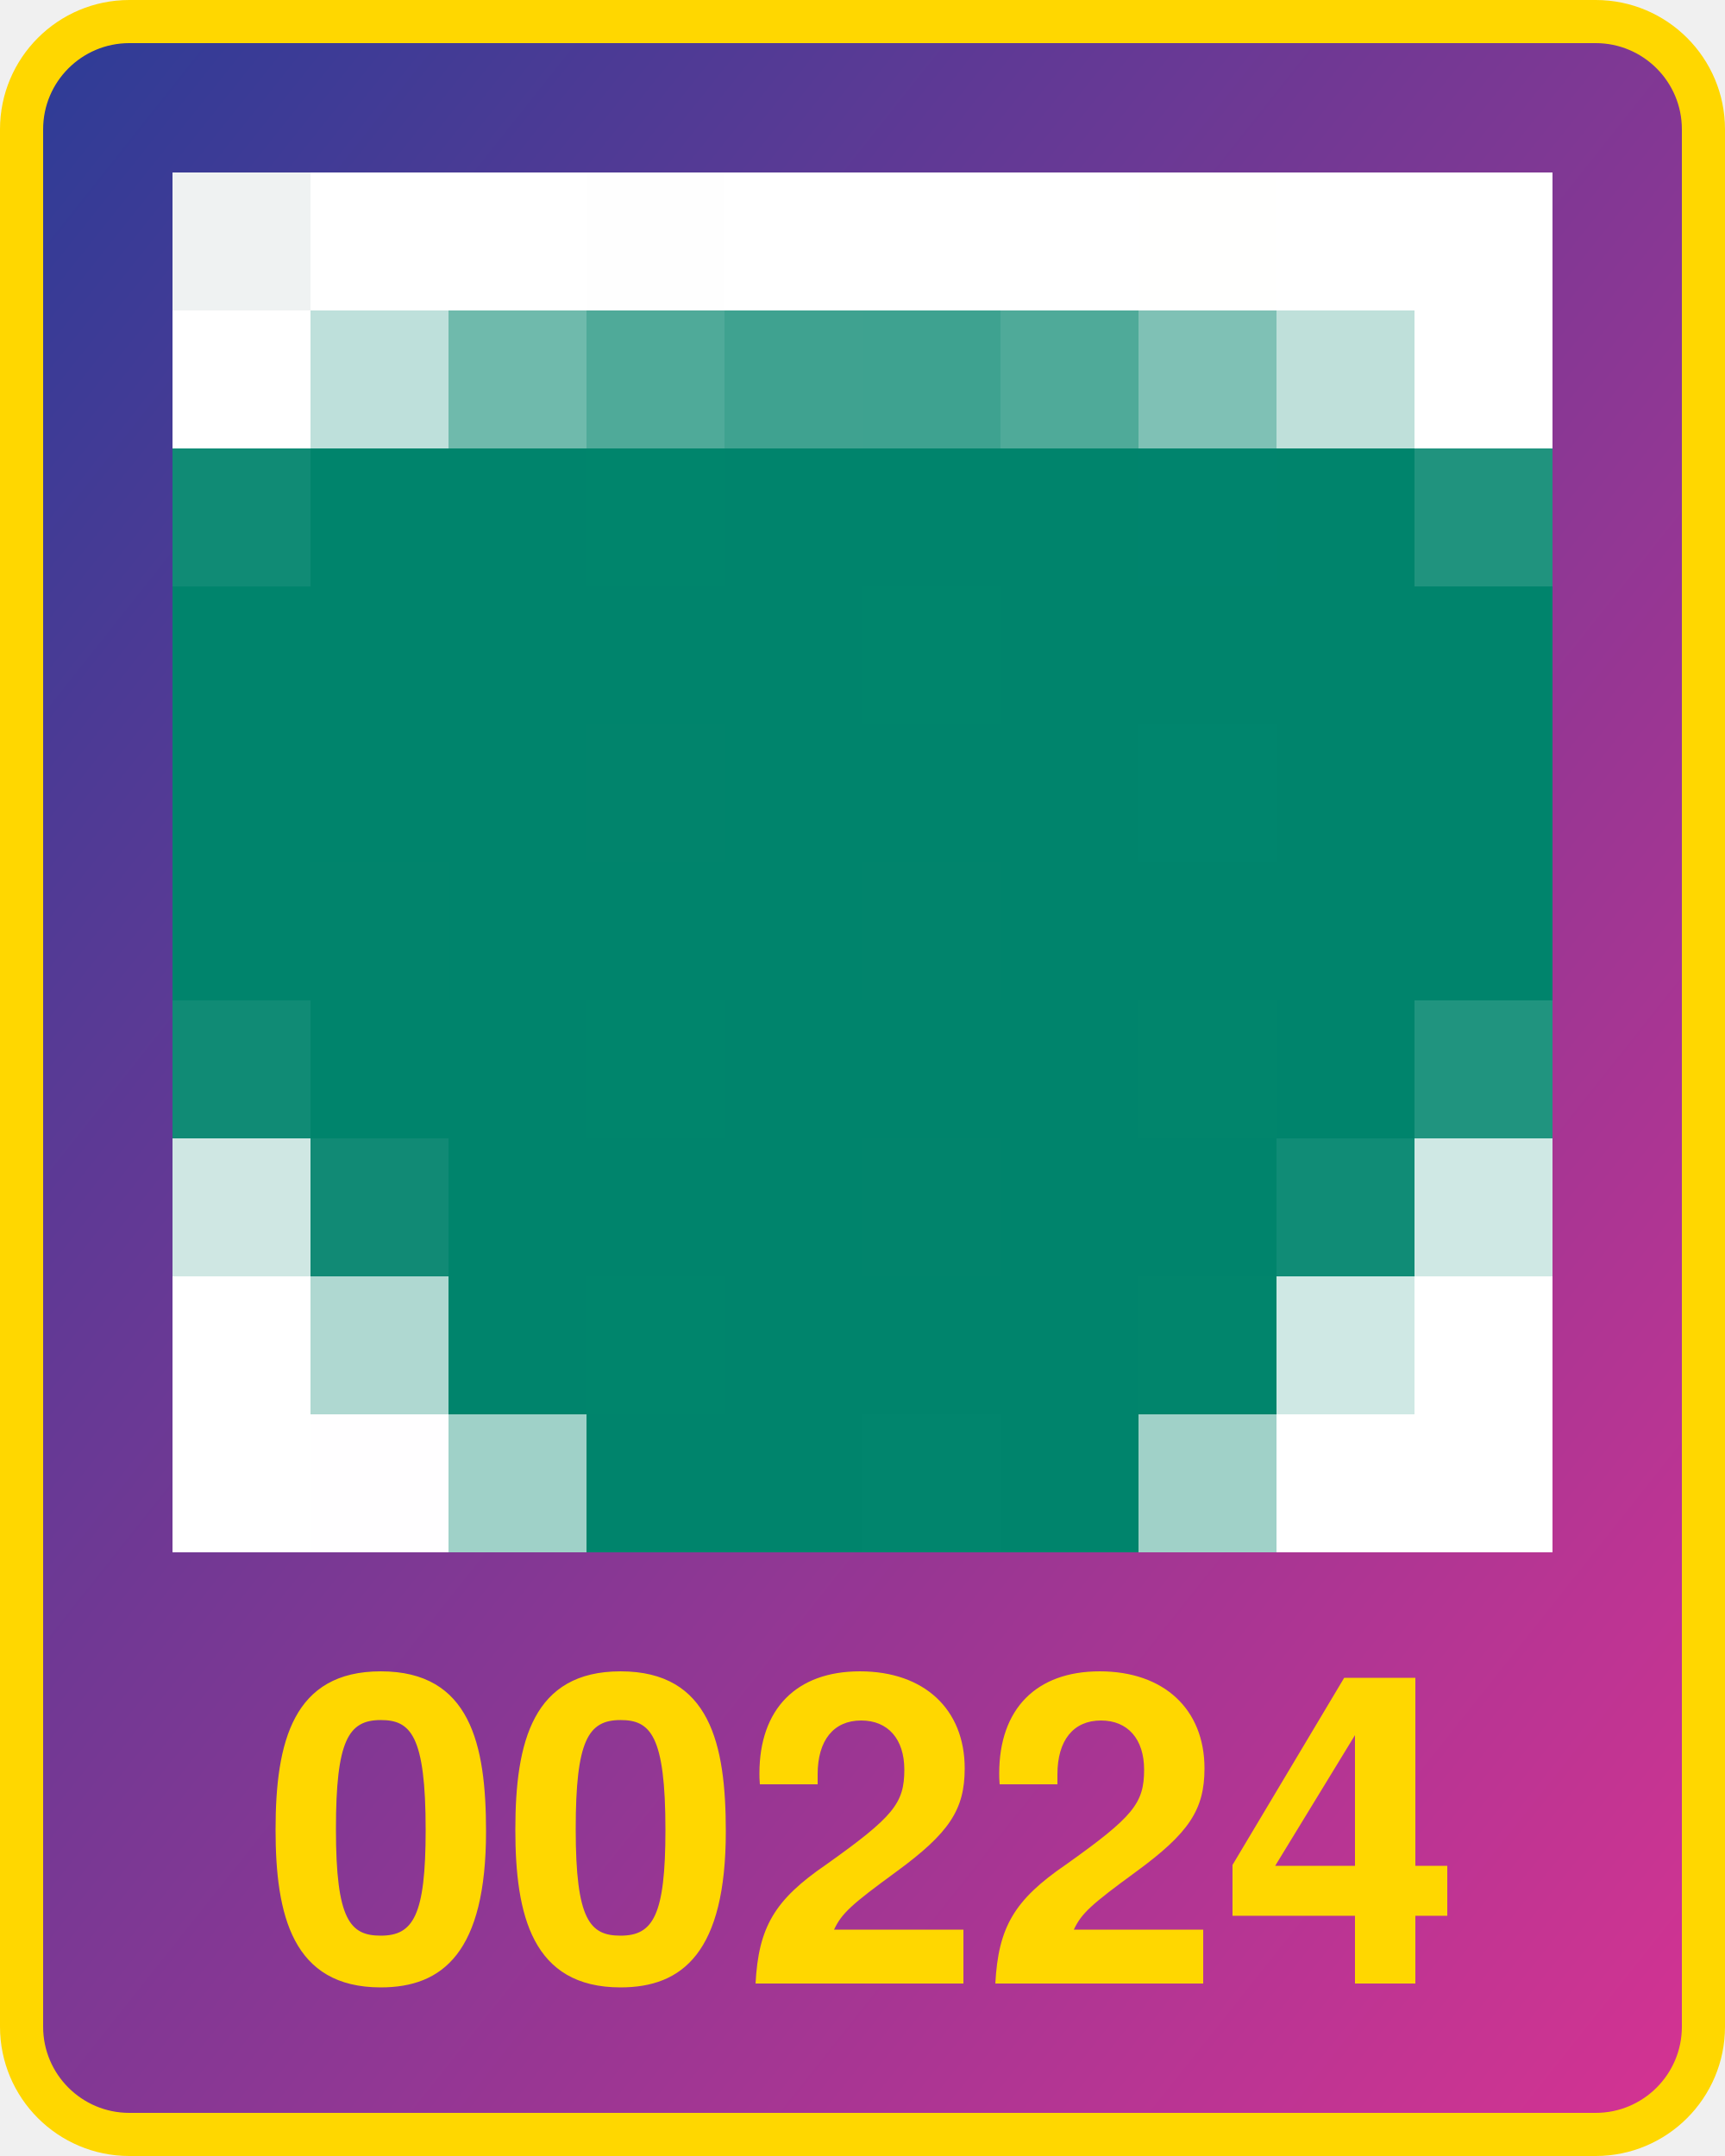
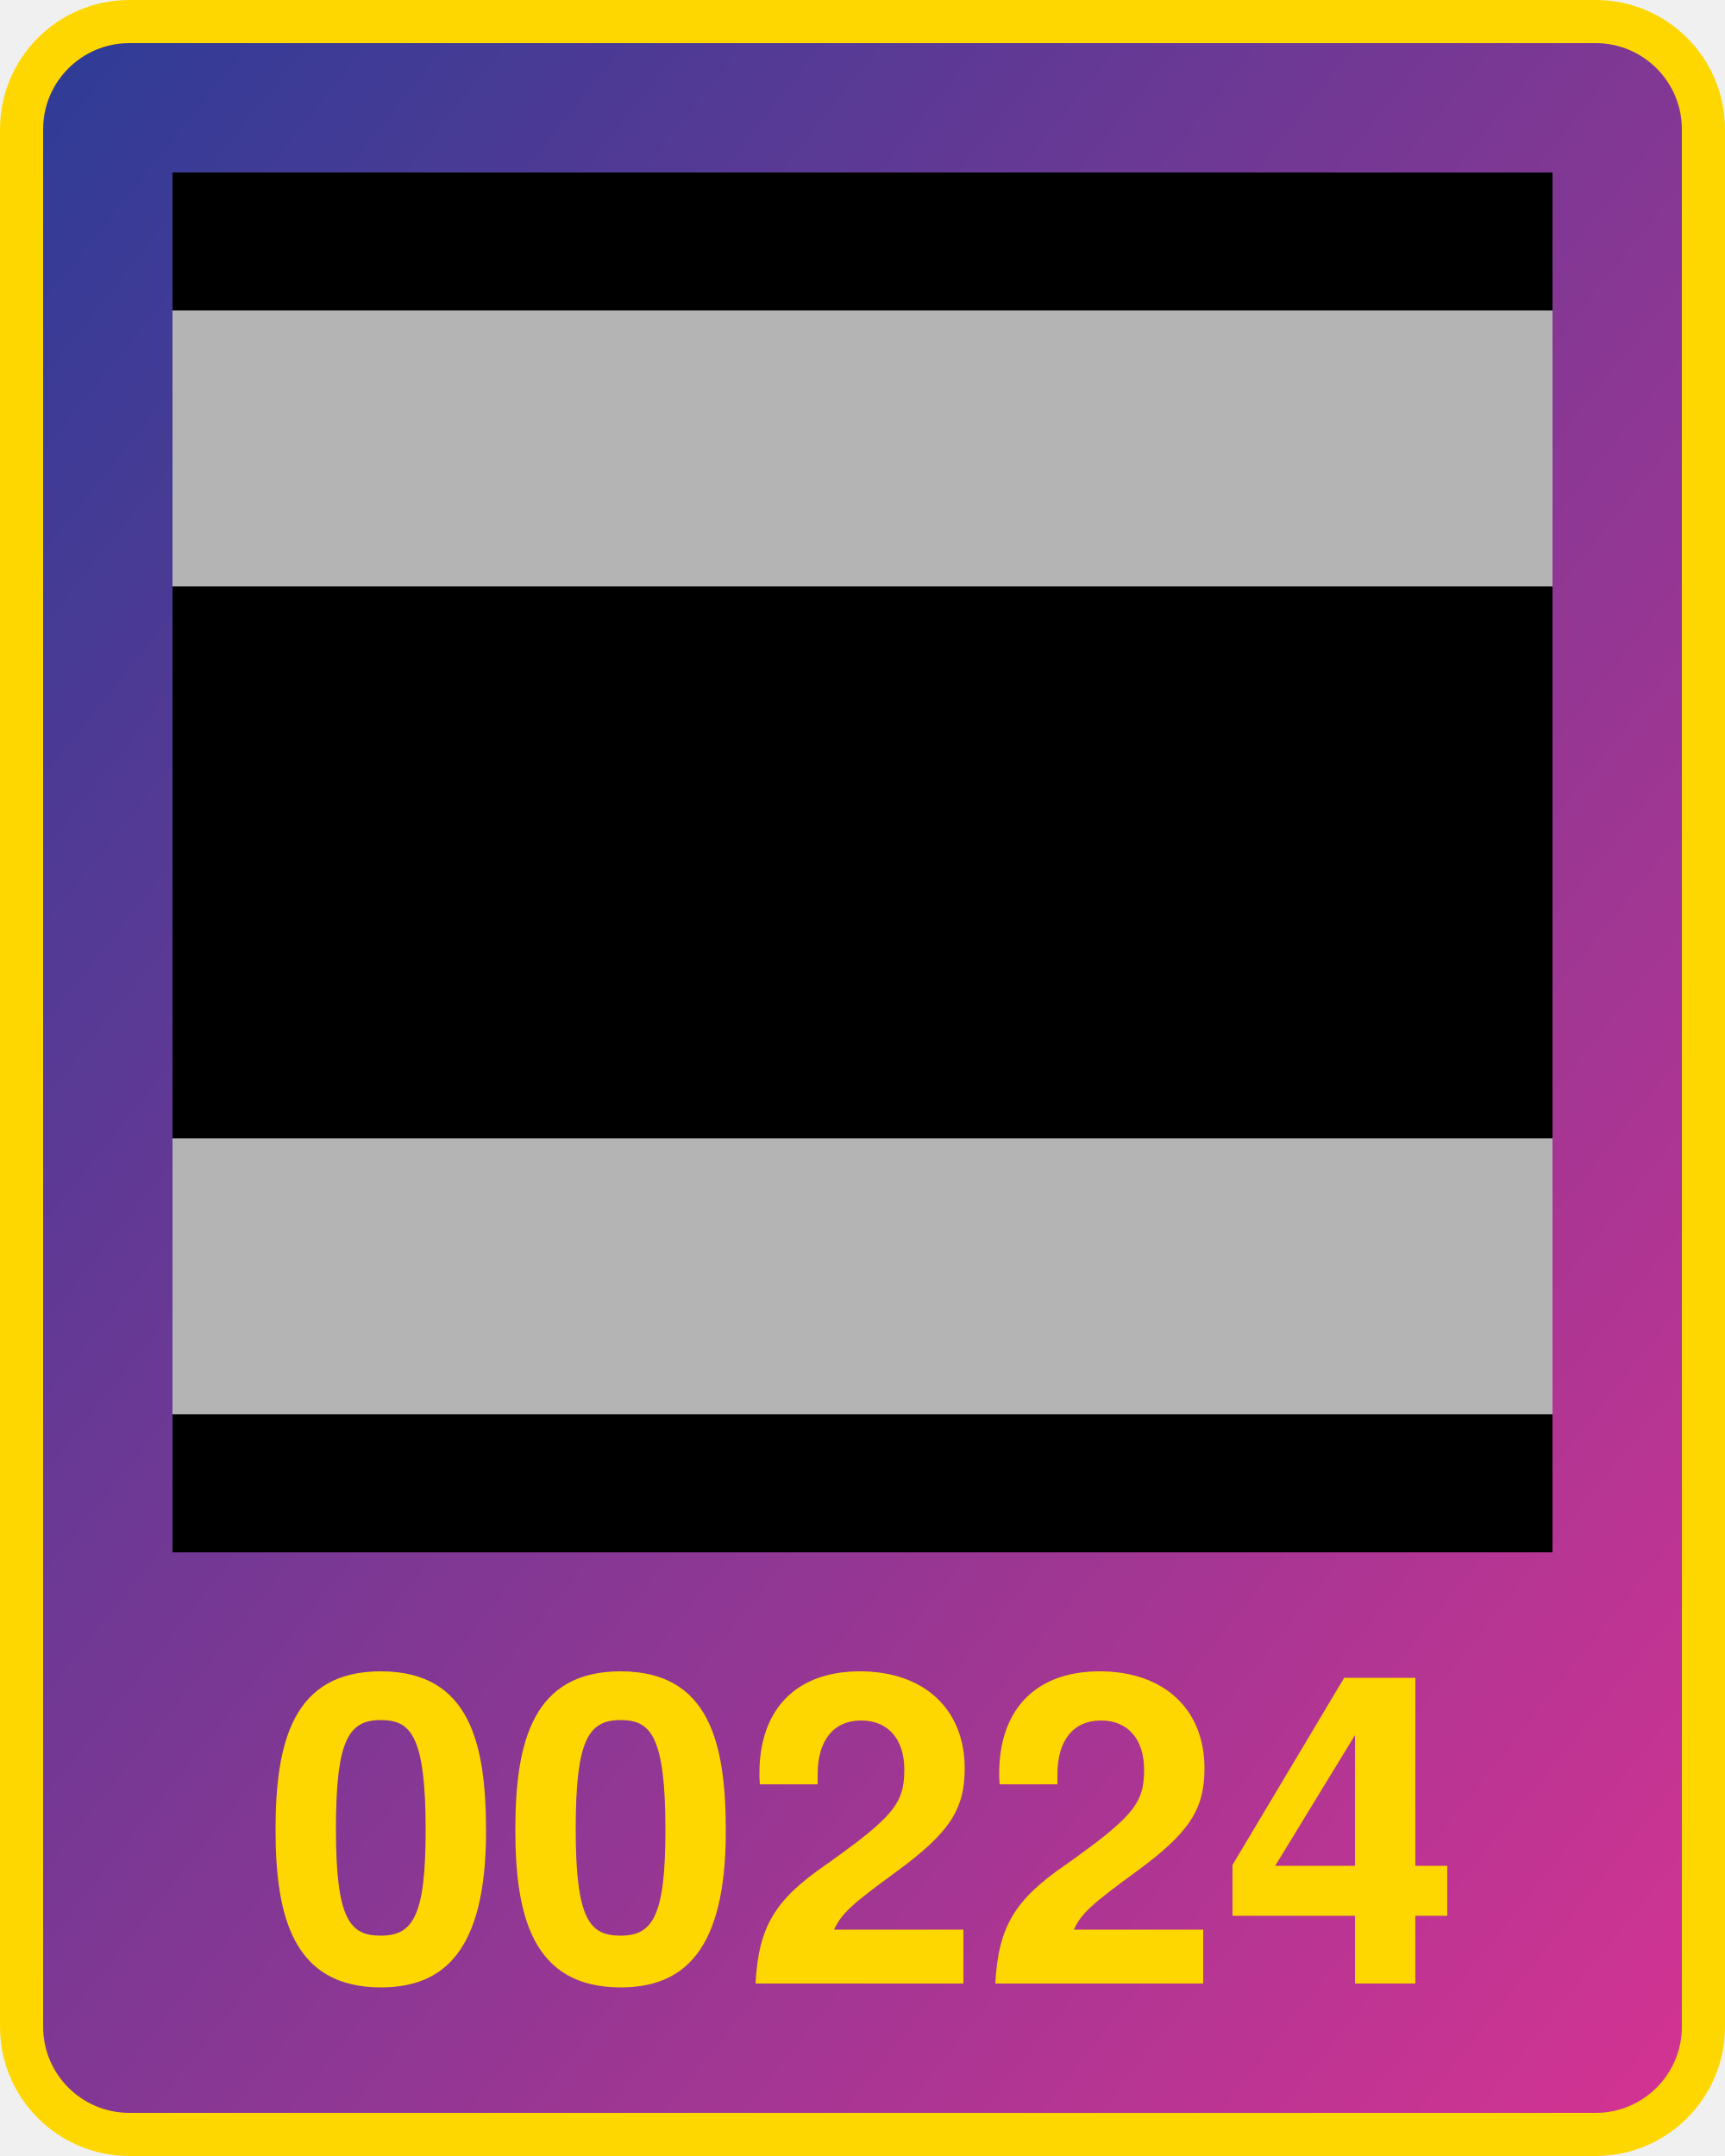
<svg xmlns="http://www.w3.org/2000/svg" width="800" height="1000">
  <defs>
    <linearGradient id="g" x1="0" x2="1" y1="0" y2="1">
      <stop offset="0%" stop-color="#2d3c96" />
      <stop offset="100%" stop-color="#d53392" />
    </linearGradient>
  </defs>
  <rect x="10" y="10" width="780" height="980" fill="url(#g)" rx="50" ry="50" stroke="gold" stroke-width="20" />
  <text x="400" y="920" width="780" text-anchor="middle" style="font:bold 200px 'Helvetica Neue';fill:gold">00224</text>
  <g transform="translate(80 80) scale(64)">
-     <rect x="0" y="0" width="1" height="1" fill="#eff2f2" />
-     <rect x="0" y="1" width="1" height="1" fill="#ffffff" />
-     <rect x="0" y="2" width="1" height="1" fill="#108b75" />
-     <rect x="0" y="3" width="1" height="1" fill="#00846c" />
-     <rect x="0" y="4" width="1" height="1" fill="#00846c" />
-     <rect x="0" y="5" width="1" height="1" fill="#00846c" />
-     <rect x="0" y="6" width="1" height="1" fill="#108b75" />
-     <rect x="0" y="7" width="1" height="1" fill="#cfe7e3" />
-     <rect x="0" y="8" width="1" height="1" fill="#ffffff" />
-     <rect x="0" y="9" width="1" height="1" fill="#ffffff" />
-     <rect x="1" y="0" width="1" height="1" fill="#ffffff" />
-     <rect x="1" y="1" width="1" height="1" fill="#bee0db" />
-     <rect x="1" y="2" width="1" height="1" fill="#00846c" />
-     <rect x="1" y="3" width="1" height="1" fill="#00846c" />
-     <rect x="1" y="4" width="1" height="1" fill="#00846c" />
-     <rect x="1" y="5" width="1" height="1" fill="#01846c" />
-     <rect x="1" y="6" width="1" height="1" fill="#00846c" />
-     <rect x="1" y="7" width="1" height="1" fill="#118a75" />
-     <rect x="1" y="8" width="1" height="1" fill="#afd8d1" />
-     <rect x="1" y="9" width="1" height="1" fill="#fffeff" />
-     <rect x="2" y="0" width="1" height="1" fill="#ffffff" />
-     <rect x="2" y="1" width="1" height="1" fill="#6fbaac" />
-     <rect x="2" y="2" width="1" height="1" fill="#00846c" />
-     <rect x="2" y="3" width="1" height="1" fill="#00846c" />
-     <rect x="2" y="4" width="1" height="1" fill="#00846c" />
-     <rect x="2" y="5" width="1" height="1" fill="#00846c" />
-     <rect x="2" y="6" width="1" height="1" fill="#00846c" />
-     <rect x="2" y="7" width="1" height="1" fill="#00846c" />
-     <rect x="2" y="8" width="1" height="1" fill="#00846c" />
-     <rect x="2" y="9" width="1" height="1" fill="#9fd1c8" />
-     <rect x="3" y="0" width="1" height="1" fill="#fefefe" />
-     <rect x="3" y="1" width="1" height="1" fill="#4faa99" />
-     <rect x="3" y="2" width="1" height="1" fill="#00856c" />
-     <rect x="3" y="3" width="1" height="1" fill="#00846c" />
-     <rect x="3" y="4" width="1" height="1" fill="#01846c" />
-     <rect x="3" y="5" width="1" height="1" fill="#00846c" />
-     <rect x="3" y="6" width="1" height="1" fill="#00856c" />
-     <rect x="3" y="7" width="1" height="1" fill="#00846c" />
-     <rect x="3" y="8" width="1" height="1" fill="#00856c" />
-     <rect x="3" y="9" width="1" height="1" fill="#00846c" />
-     <rect x="4" y="0" width="1" height="1" fill="#ffffff" />
-     <rect x="4" y="1" width="1" height="1" fill="#3fa290" />
-     <rect x="4" y="2" width="1" height="1" fill="#00846c" />
-     <rect x="4" y="3" width="1" height="1" fill="#00846c" />
-     <rect x="4" y="4" width="1" height="1" fill="#00846c" />
-     <rect x="4" y="5" width="1" height="1" fill="#00846c" />
-     <rect x="4" y="6" width="1" height="1" fill="#00846c" />
-     <rect x="4" y="7" width="1" height="1" fill="#00846c" />
-     <rect x="4" y="8" width="1" height="1" fill="#00846c" />
-     <rect x="4" y="9" width="1" height="1" fill="#00846c" />
-     <rect x="5" y="0" width="1" height="1" fill="#ffffff" />
-     <rect x="5" y="1" width="1" height="1" fill="#3ea290" />
-     <rect x="5" y="2" width="1" height="1" fill="#00846c" />
-     <rect x="5" y="3" width="1" height="1" fill="#00856c" />
-     <rect x="5" y="4" width="1" height="1" fill="#00846c" />
-     <rect x="5" y="5" width="1" height="1" fill="#01846c" />
-     <rect x="5" y="6" width="1" height="1" fill="#00846c" />
-     <rect x="5" y="7" width="1" height="1" fill="#01846c" />
-     <rect x="5" y="8" width="1" height="1" fill="#00846c" />
-     <rect x="5" y="9" width="1" height="1" fill="#01856d" />
-     <rect x="6" y="0" width="1" height="1" fill="#ffffff" />
-     <rect x="6" y="1" width="1" height="1" fill="#4faa99" />
-     <rect x="6" y="2" width="1" height="1" fill="#00846c" />
-     <rect x="6" y="3" width="1" height="1" fill="#00846c" />
-     <rect x="6" y="4" width="1" height="1" fill="#00846c" />
-     <rect x="6" y="5" width="1" height="1" fill="#00846c" />
-     <rect x="6" y="6" width="1" height="1" fill="#00846c" />
-     <rect x="6" y="7" width="1" height="1" fill="#00846c" />
-     <rect x="6" y="8" width="1" height="1" fill="#00846c" />
-     <rect x="6" y="9" width="1" height="1" fill="#00846c" />
-     <rect x="7" y="0" width="1" height="1" fill="#fffffe" />
-     <rect x="7" y="1" width="1" height="1" fill="#7fc1b5" />
-     <rect x="7" y="2" width="1" height="1" fill="#00846d" />
-     <rect x="7" y="3" width="1" height="1" fill="#00846c" />
-     <rect x="7" y="4" width="1" height="1" fill="#00856d" />
-     <rect x="7" y="5" width="1" height="1" fill="#00846c" />
-     <rect x="7" y="6" width="1" height="1" fill="#01856c" />
-     <rect x="7" y="7" width="1" height="1" fill="#00846c" />
-     <rect x="7" y="8" width="1" height="1" fill="#01856c" />
-     <rect x="7" y="9" width="1" height="1" fill="#a0d1c8" />
-     <rect x="8" y="0" width="1" height="1" fill="#ffffff" />
-     <rect x="8" y="1" width="1" height="1" fill="#bfe0da" />
-     <rect x="8" y="2" width="1" height="1" fill="#00846c" />
-     <rect x="8" y="3" width="1" height="1" fill="#00846c" />
-     <rect x="8" y="4" width="1" height="1" fill="#00846c" />
-     <rect x="8" y="5" width="1" height="1" fill="#00846c" />
-     <rect x="8" y="6" width="1" height="1" fill="#00846c" />
-     <rect x="8" y="7" width="1" height="1" fill="#108c76" />
-     <rect x="8" y="8" width="1" height="1" fill="#cfe8e4" />
-     <rect x="8" y="9" width="1" height="1" fill="#ffffff" />
-     <rect x="9" y="0" width="1" height="1" fill="#ffffff" />
-     <rect x="9" y="1" width="1" height="1" fill="#ffffff" />
-     <rect x="9" y="2" width="1" height="1" fill="#20937e" />
-     <rect x="9" y="3" width="1" height="1" fill="#00846c" />
-     <rect x="9" y="4" width="1" height="1" fill="#00846c" />
-     <rect x="9" y="5" width="1" height="1" fill="#00846c" />
-     <rect x="9" y="6" width="1" height="1" fill="#20947f" />
-     <rect x="9" y="7" width="1" height="1" fill="#cfe8e4" />
-     <rect x="9" y="8" width="1" height="1" fill="#ffffff" />
-     <rect x="9" y="9" width="1" height="1" fill="#ffffff" />
+     <rect x="0" y="0" width="1" height="1" fill="#000000" />
+     <rect x="0" y="1" width="1" height="1" fill="#b4b4b4" />
+     <rect x="0" y="2" width="1" height="1" fill="#b4b4b4" />
+     <rect x="0" y="3" width="1" height="1" fill="#000000" />
+     <rect x="0" y="4" width="1" height="1" fill="#000000" />
+     <rect x="0" y="5" width="1" height="1" fill="#000000" />
+     <rect x="0" y="6" width="1" height="1" fill="#000000" />
+     <rect x="0" y="7" width="1" height="1" fill="#b4b4b4" />
+     <rect x="0" y="8" width="1" height="1" fill="#b4b4b4" />
+     <rect x="0" y="9" width="1" height="1" fill="#000000" />
+     <rect x="1" y="0" width="1" height="1" fill="#000000" />
+     <rect x="1" y="1" width="1" height="1" fill="#b4b4b4" />
+     <rect x="1" y="2" width="1" height="1" fill="#b4b4b4" />
+     <rect x="1" y="3" width="1" height="1" fill="#000000" />
+     <rect x="1" y="4" width="1" height="1" fill="#000000" />
+     <rect x="1" y="5" width="1" height="1" fill="#000000" />
+     <rect x="1" y="6" width="1" height="1" fill="#000000" />
+     <rect x="1" y="7" width="1" height="1" fill="#b4b4b4" />
+     <rect x="1" y="8" width="1" height="1" fill="#b4b4b4" />
+     <rect x="1" y="9" width="1" height="1" fill="#000000" />
+     <rect x="2" y="0" width="1" height="1" fill="#000000" />
+     <rect x="2" y="1" width="1" height="1" fill="#b4b4b4" />
+     <rect x="2" y="2" width="1" height="1" fill="#b4b4b4" />
+     <rect x="2" y="3" width="1" height="1" fill="#000000" />
+     <rect x="2" y="4" width="1" height="1" fill="#000000" />
+     <rect x="2" y="5" width="1" height="1" fill="#000000" />
+     <rect x="2" y="6" width="1" height="1" fill="#000000" />
+     <rect x="2" y="7" width="1" height="1" fill="#b4b4b4" />
+     <rect x="2" y="8" width="1" height="1" fill="#b4b4b4" />
+     <rect x="2" y="9" width="1" height="1" fill="#000000" />
+     <rect x="3" y="0" width="1" height="1" fill="#000000" />
+     <rect x="3" y="1" width="1" height="1" fill="#b4b4b4" />
+     <rect x="3" y="2" width="1" height="1" fill="#b4b4b4" />
+     <rect x="3" y="3" width="1" height="1" fill="#000000" />
+     <rect x="3" y="4" width="1" height="1" fill="#000000" />
+     <rect x="3" y="5" width="1" height="1" fill="#000000" />
+     <rect x="3" y="6" width="1" height="1" fill="#000000" />
+     <rect x="3" y="7" width="1" height="1" fill="#b4b4b4" />
+     <rect x="3" y="8" width="1" height="1" fill="#b4b4b4" />
+     <rect x="3" y="9" width="1" height="1" fill="#000000" />
+     <rect x="4" y="0" width="1" height="1" fill="#000000" />
+     <rect x="4" y="1" width="1" height="1" fill="#b4b4b4" />
+     <rect x="4" y="2" width="1" height="1" fill="#b4b4b4" />
+     <rect x="4" y="3" width="1" height="1" fill="#000000" />
+     <rect x="4" y="4" width="1" height="1" fill="#000000" />
+     <rect x="4" y="5" width="1" height="1" fill="#000000" />
+     <rect x="4" y="6" width="1" height="1" fill="#000000" />
+     <rect x="4" y="7" width="1" height="1" fill="#b4b4b4" />
+     <rect x="4" y="8" width="1" height="1" fill="#b4b4b4" />
+     <rect x="4" y="9" width="1" height="1" fill="#000000" />
+     <rect x="5" y="0" width="1" height="1" fill="#000000" />
+     <rect x="5" y="1" width="1" height="1" fill="#b4b4b4" />
+     <rect x="5" y="2" width="1" height="1" fill="#b4b4b4" />
+     <rect x="5" y="3" width="1" height="1" fill="#000000" />
+     <rect x="5" y="4" width="1" height="1" fill="#000000" />
+     <rect x="5" y="5" width="1" height="1" fill="#000000" />
+     <rect x="5" y="6" width="1" height="1" fill="#000000" />
+     <rect x="5" y="7" width="1" height="1" fill="#b4b4b4" />
+     <rect x="5" y="8" width="1" height="1" fill="#b4b4b4" />
+     <rect x="5" y="9" width="1" height="1" fill="#000000" />
+     <rect x="6" y="0" width="1" height="1" fill="#000000" />
+     <rect x="6" y="1" width="1" height="1" fill="#b4b4b4" />
+     <rect x="6" y="2" width="1" height="1" fill="#b4b4b4" />
+     <rect x="6" y="3" width="1" height="1" fill="#000000" />
+     <rect x="6" y="4" width="1" height="1" fill="#000000" />
+     <rect x="6" y="5" width="1" height="1" fill="#000000" />
+     <rect x="6" y="6" width="1" height="1" fill="#000000" />
+     <rect x="6" y="7" width="1" height="1" fill="#b4b4b4" />
+     <rect x="6" y="8" width="1" height="1" fill="#b4b4b4" />
+     <rect x="6" y="9" width="1" height="1" fill="#000000" />
+     <rect x="7" y="0" width="1" height="1" fill="#000000" />
+     <rect x="7" y="1" width="1" height="1" fill="#b4b4b4" />
+     <rect x="7" y="2" width="1" height="1" fill="#b4b4b4" />
+     <rect x="7" y="3" width="1" height="1" fill="#000000" />
+     <rect x="7" y="4" width="1" height="1" fill="#000000" />
+     <rect x="7" y="5" width="1" height="1" fill="#000000" />
+     <rect x="7" y="6" width="1" height="1" fill="#000000" />
+     <rect x="7" y="7" width="1" height="1" fill="#b4b4b4" />
+     <rect x="7" y="8" width="1" height="1" fill="#b4b4b4" />
+     <rect x="7" y="9" width="1" height="1" fill="#000000" />
+     <rect x="8" y="0" width="1" height="1" fill="#000000" />
+     <rect x="8" y="1" width="1" height="1" fill="#b4b4b4" />
+     <rect x="8" y="2" width="1" height="1" fill="#b4b4b4" />
+     <rect x="8" y="3" width="1" height="1" fill="#000000" />
+     <rect x="8" y="4" width="1" height="1" fill="#000000" />
+     <rect x="8" y="5" width="1" height="1" fill="#000000" />
+     <rect x="8" y="6" width="1" height="1" fill="#000000" />
+     <rect x="8" y="7" width="1" height="1" fill="#b4b4b4" />
+     <rect x="8" y="8" width="1" height="1" fill="#b4b4b4" />
+     <rect x="8" y="9" width="1" height="1" fill="#000000" />
+     <rect x="9" y="0" width="1" height="1" fill="#000000" />
+     <rect x="9" y="1" width="1" height="1" fill="#b4b4b4" />
+     <rect x="9" y="2" width="1" height="1" fill="#b4b4b4" />
+     <rect x="9" y="3" width="1" height="1" fill="#000000" />
+     <rect x="9" y="4" width="1" height="1" fill="#000000" />
+     <rect x="9" y="5" width="1" height="1" fill="#000000" />
+     <rect x="9" y="6" width="1" height="1" fill="#000000" />
+     <rect x="9" y="7" width="1" height="1" fill="#b4b4b4" />
+     <rect x="9" y="8" width="1" height="1" fill="#b4b4b4" />
+     <rect x="9" y="9" width="1" height="1" fill="#000000" />
  </g>
</svg>
